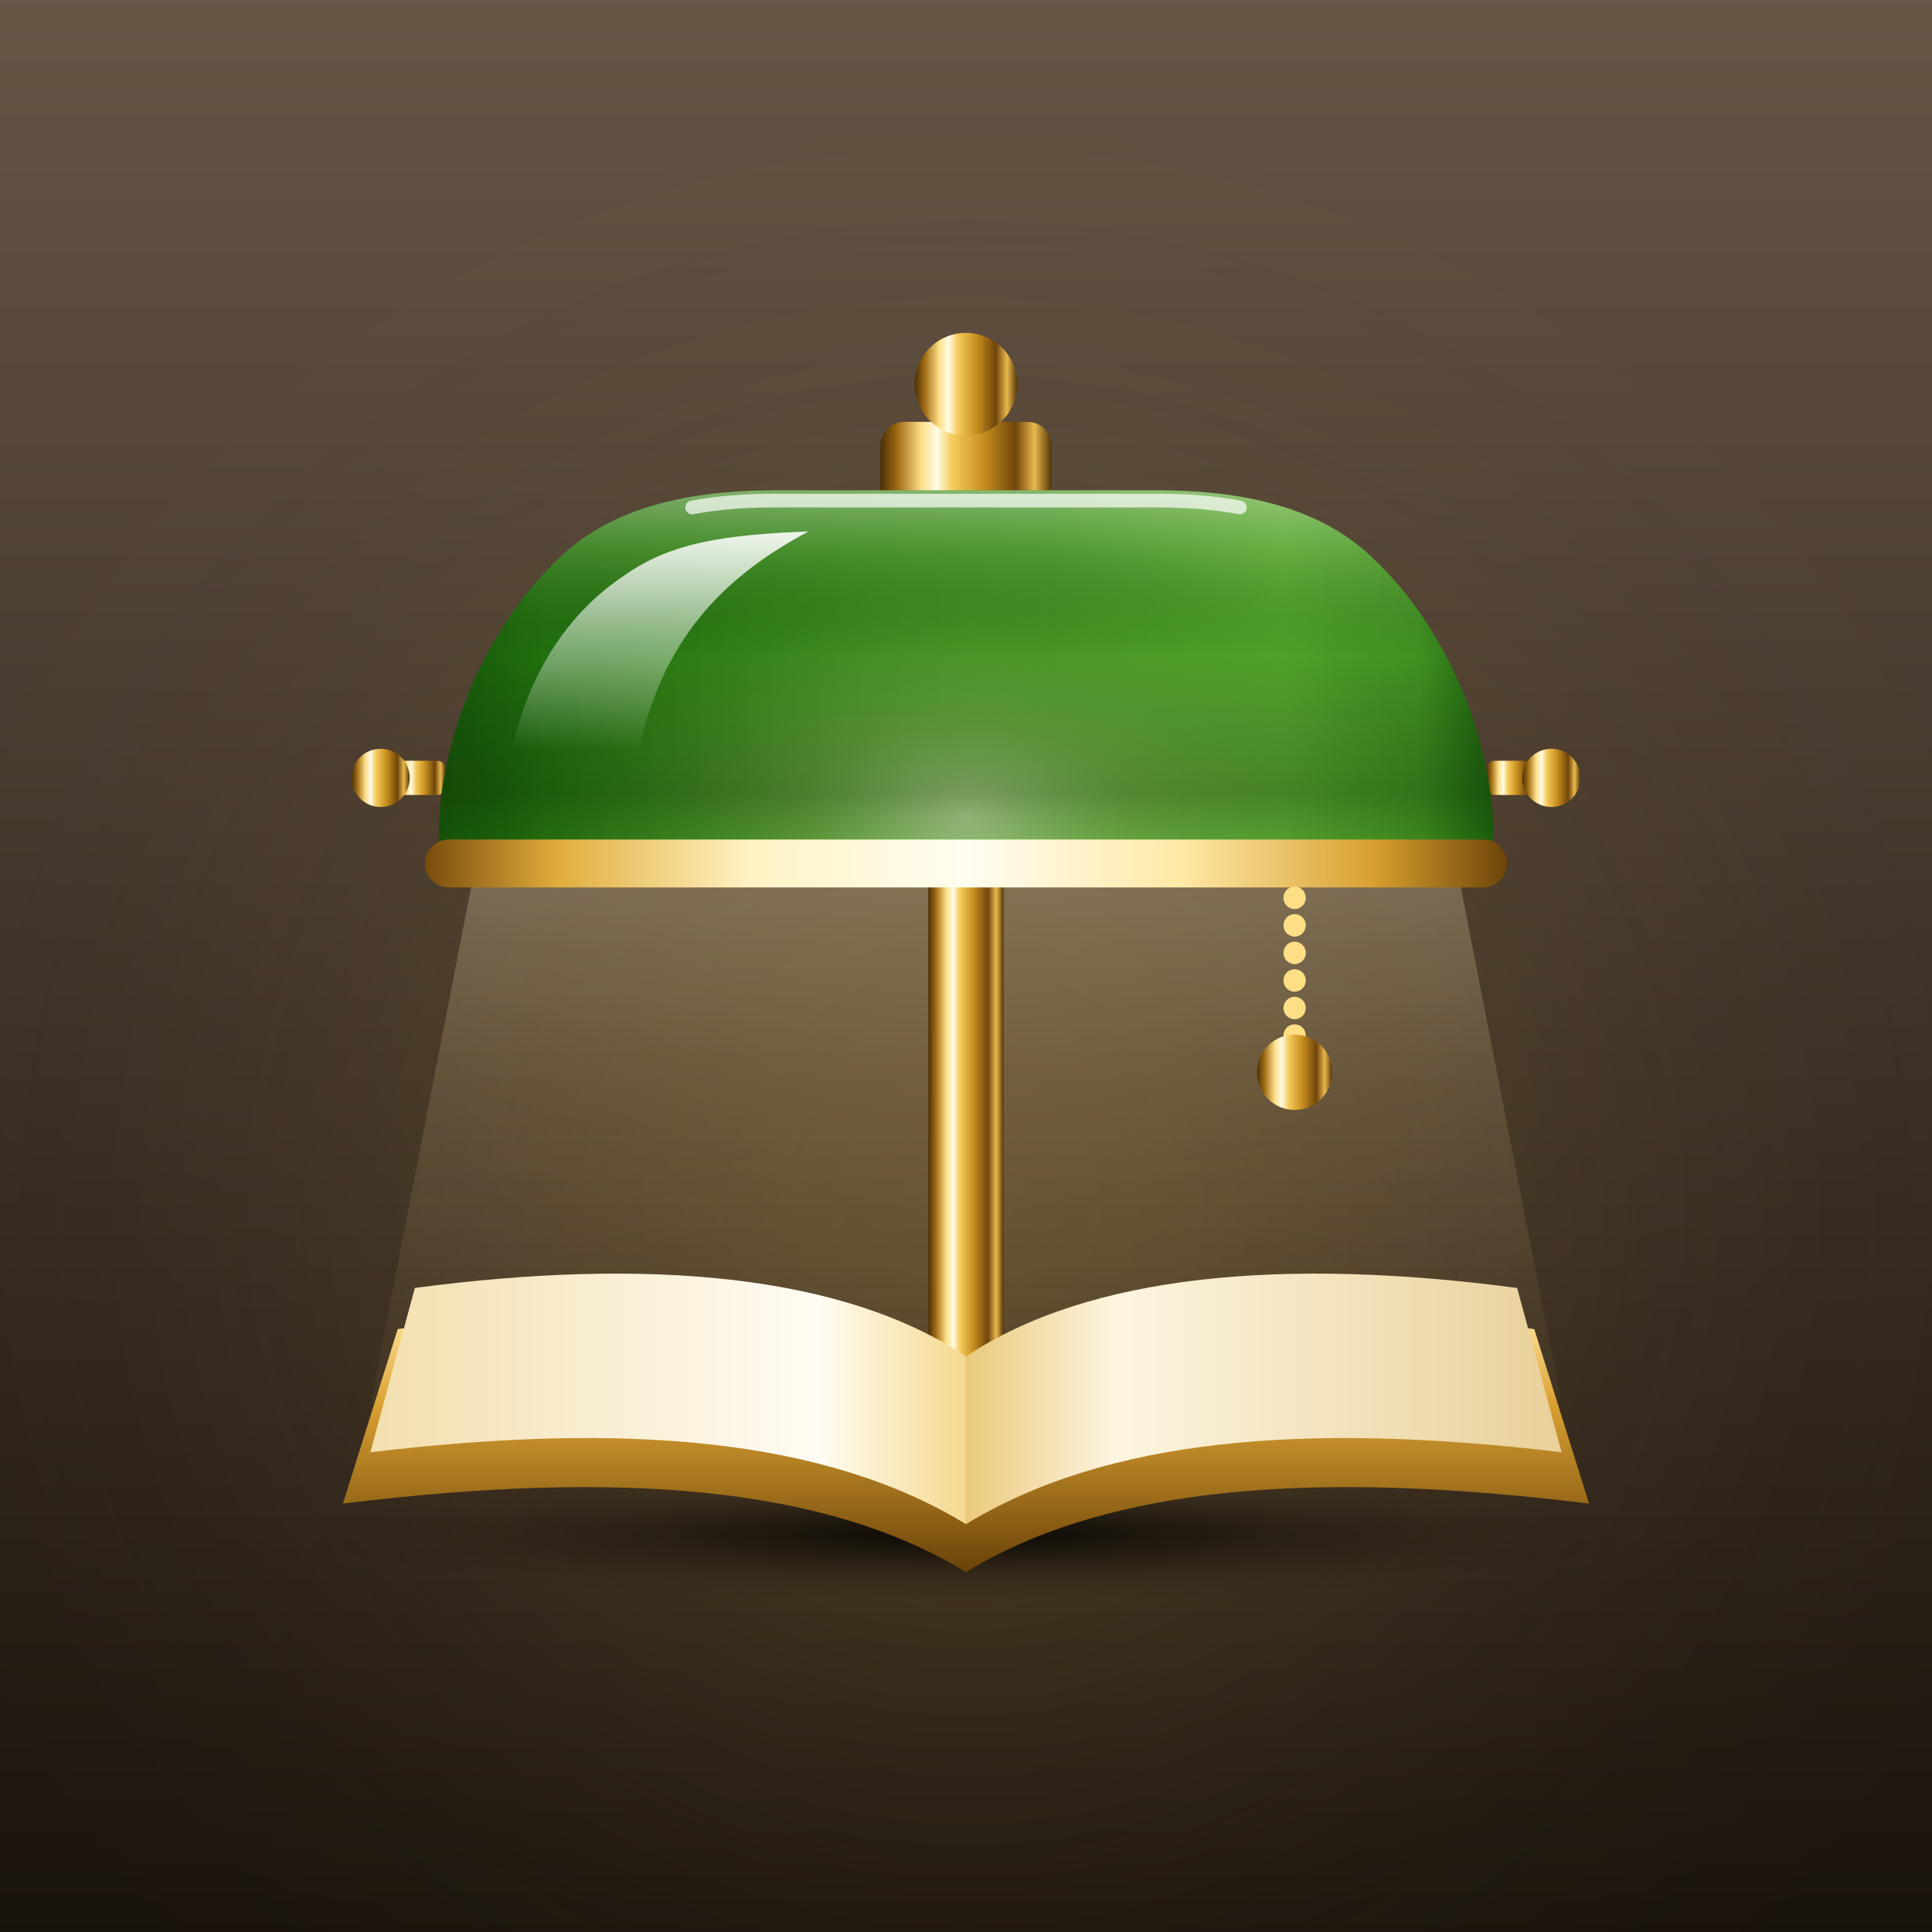
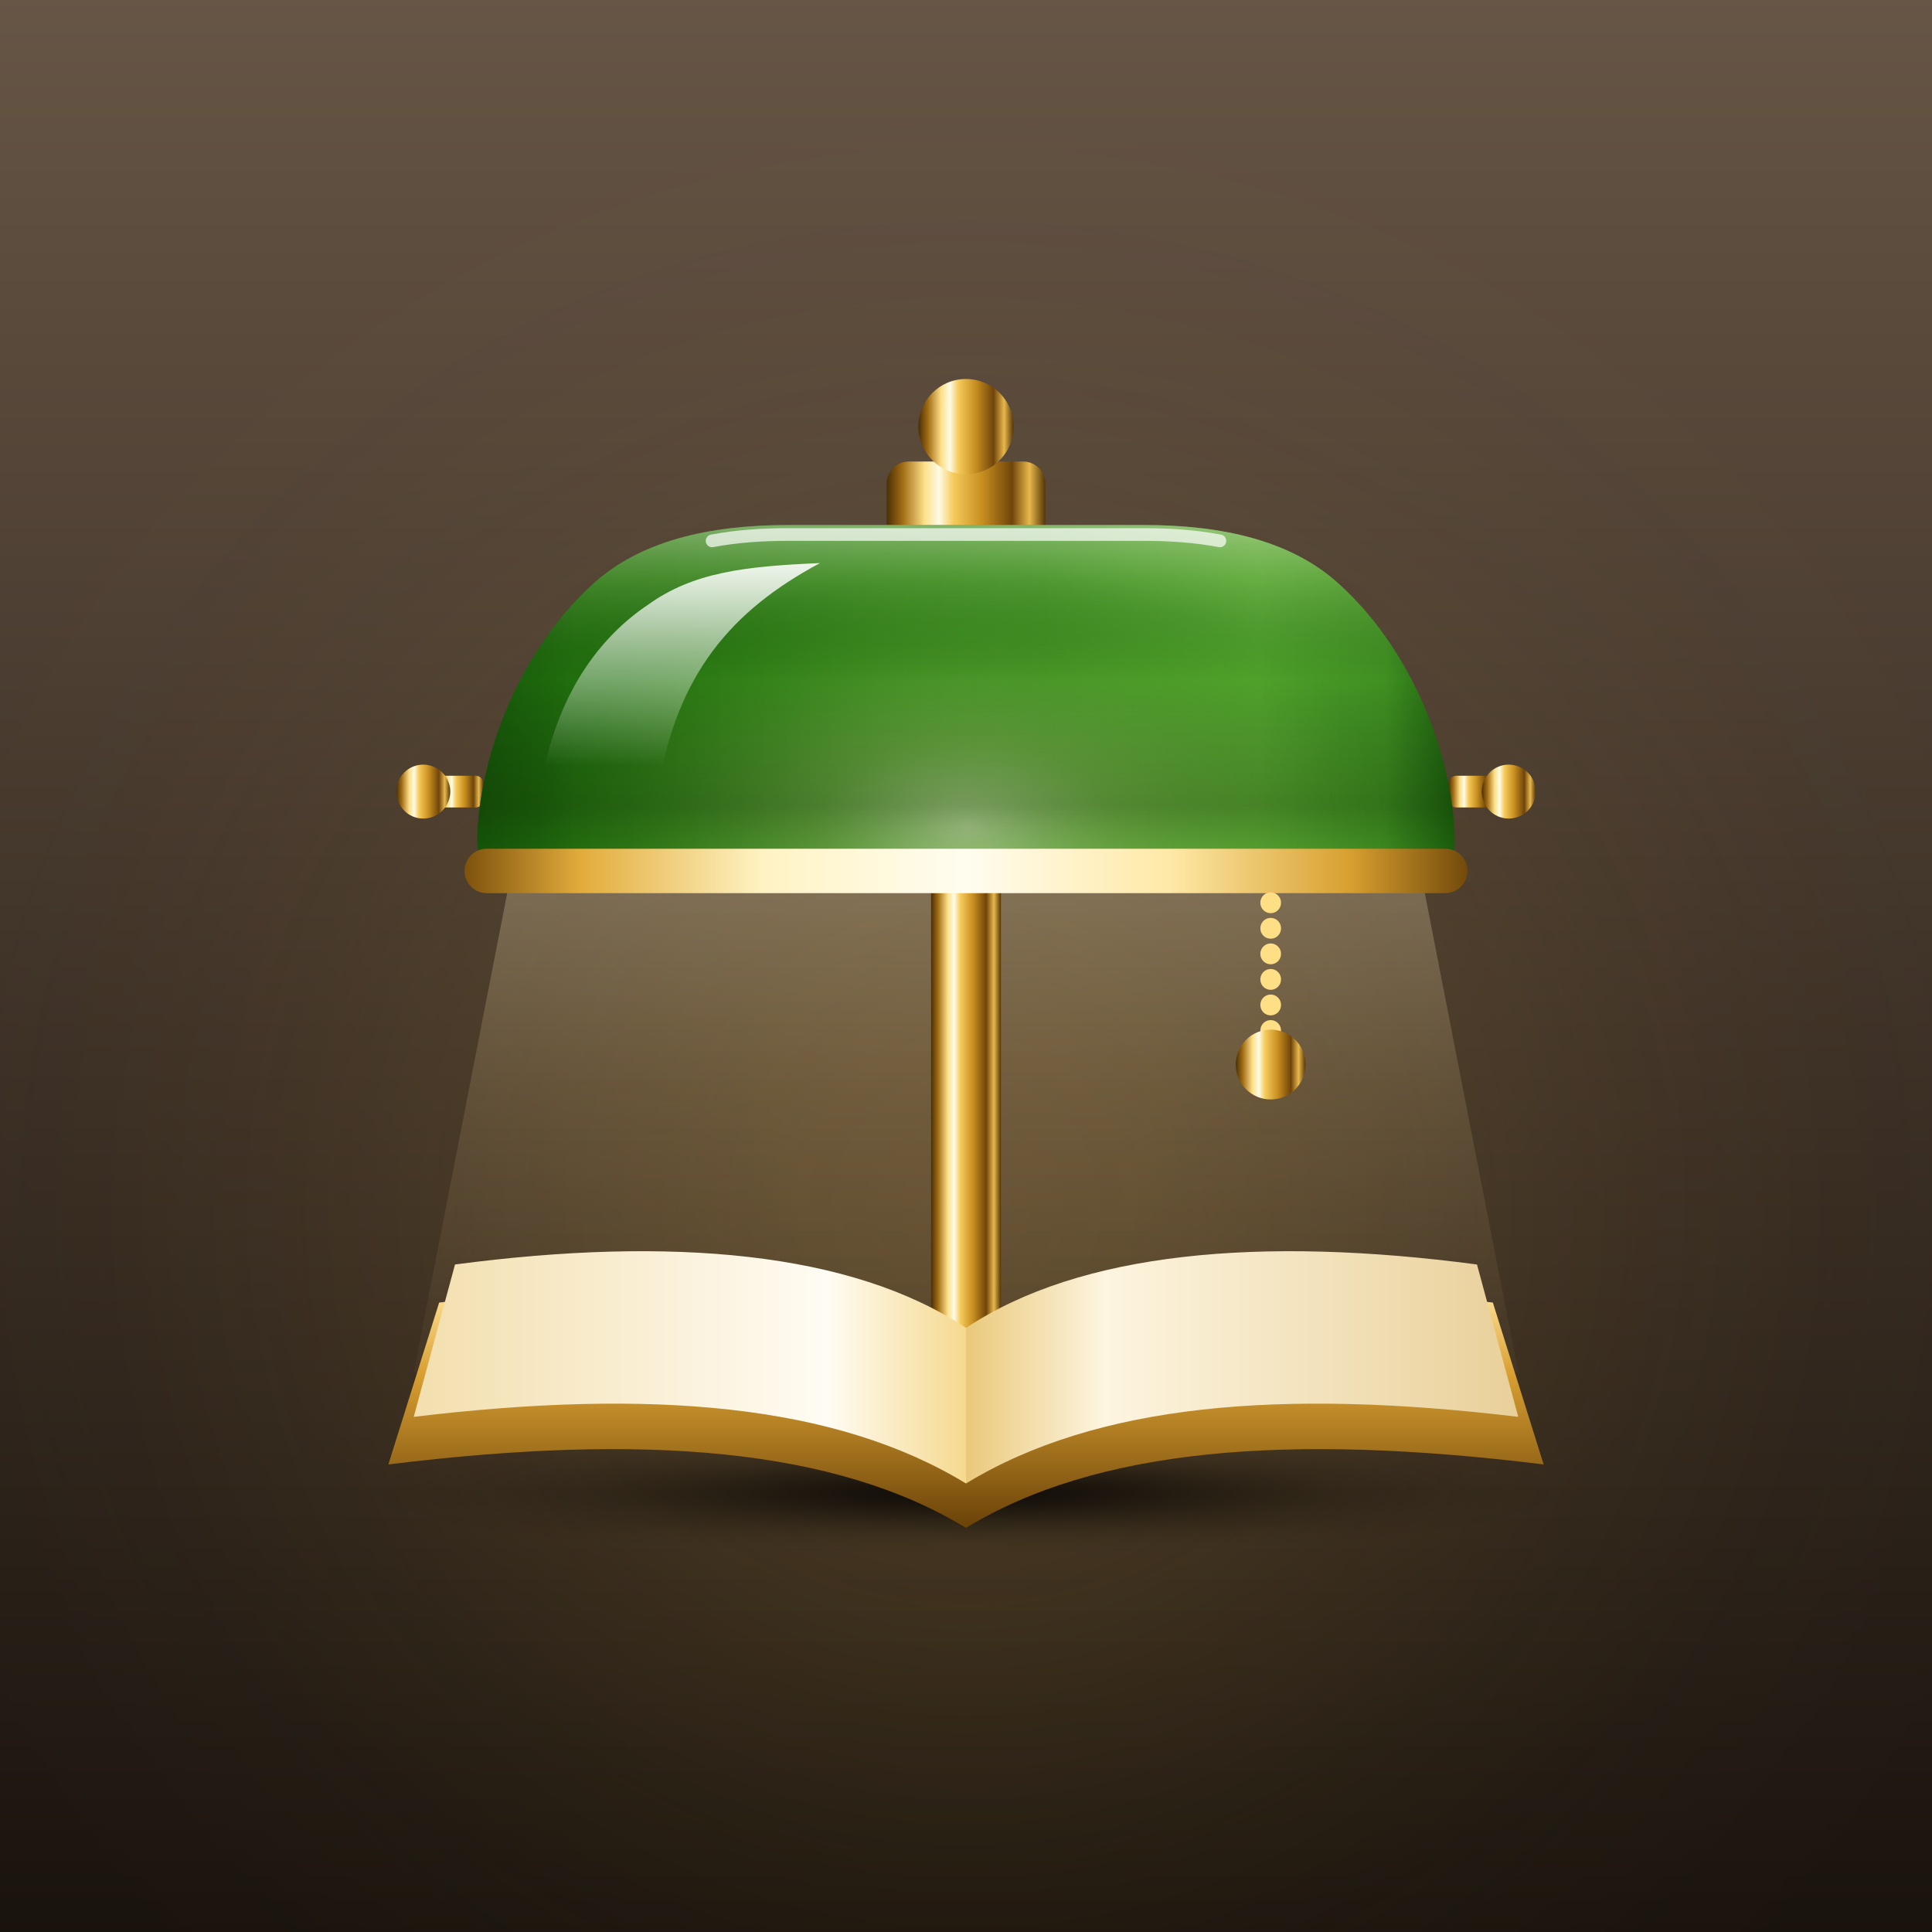
<svg xmlns="http://www.w3.org/2000/svg" viewBox="0 0 1024 1024" width="1024" height="1024">
  <defs>
    <linearGradient id="g" x1="0" y1="0" x2="0" y2="1">
      <stop offset="0" stop-color="#675646" />
      <stop offset="0.55" stop-color="#3b2f25" />
      <stop offset="1" stop-color="#19130d" />
    </linearGradient>
    <radialGradient id="gs" gradientUnits="userSpaceOnUse" cx="512" cy="640" r="600">
      <stop offset="0" stop-color="#f0bd58" stop-opacity="0.193" />
      <stop offset="0.15" stop-color="#f0bd58" stop-opacity="0.173" />
      <stop offset="0.3" stop-color="#f0bd58" stop-opacity="0.131" />
      <stop offset="0.45" stop-color="#f0bd58" stop-opacity="0.085" />
      <stop offset="0.6" stop-color="#f0bd58" stop-opacity="0.046" />
      <stop offset="0.75" stop-color="#f0bd58" stop-opacity="0.019" />
      <stop offset="0.88" stop-color="#f0bd58" stop-opacity="0.005" />
      <stop offset="1" stop-color="#f0bd58" stop-opacity="0" />
    </radialGradient>
    <linearGradient id="sc" x1="0" y1="0" x2="1" y2="0">
      <stop offset="0" stop-color="#17580a" />
      <stop offset="0.1" stop-color="#216f0e" />
      <stop offset="0.35" stop-color="#277a11" />
      <stop offset="0.58" stop-color="#318617" />
      <stop offset="0.8" stop-color="#4c9f2a" />
      <stop offset="0.93" stop-color="#409022" />
      <stop offset="1" stop-color="#1d630e" />
    </linearGradient>
    <linearGradient id="wo" x1="0" y1="0" x2="0" y2="1">
      <stop offset="0" stop-color="#fbffe6" stop-opacity="0.42" />
      <stop offset="0.16" stop-color="#e2f2b4" stop-opacity="0.18" />
      <stop offset="0.45" stop-color="#000" stop-opacity="0" />
      <stop offset="0.82" stop-color="#0a1c02" stop-opacity="0.26" />
      <stop offset="0.95" stop-color="#0a1c02" stop-opacity="0.08" />
      <stop offset="1" stop-color="#c4e07e" stop-opacity="0.35" />
    </linearGradient>
    <radialGradient id="gl" gradientUnits="userSpaceOnUse" cx="512" cy="436" r="215" gradientTransform="matrix(1.25 0 0 0.72 -128 122)">
      <stop offset="0" stop-color="#fbffdc" stop-opacity="0.62" />
      <stop offset="0.35" stop-color="#d3ec92" stop-opacity="0.34" />
      <stop offset="1" stop-color="#84c43c" stop-opacity="0" />
    </radialGradient>
    <linearGradient id="sl" x1="0" y1="0" x2="0" y2="1">
      <stop offset="0" stop-color="#ffffff" stop-opacity="0.9" />
      <stop offset="0.9" stop-color="#ffffff" stop-opacity="0" />
    </linearGradient>
    <linearGradient id="rs" x1="0" y1="0" x2="1" y2="0">
      <stop offset="0" stop-color="#03110e" stop-opacity="0.42" />
      <stop offset="0.35" stop-color="#03110e" stop-opacity="0" />
      <stop offset="0.65" stop-color="#03110e" stop-opacity="0" />
      <stop offset="1" stop-color="#03110e" stop-opacity="0.42" />
    </linearGradient>
    <linearGradient id="li" x1="0" y1="0" x2="0" y2="1">
      <stop offset="0" stop-color="#fff1c8" stop-opacity="0.26" />
      <stop offset="0.45" stop-color="#ffe2a0" stop-opacity="0.13" />
      <stop offset="1" stop-color="#ffd58a" stop-opacity="0.03" />
    </linearGradient>
    <linearGradient id="ra" x1="0" y1="0" x2="1" y2="0">
      <stop offset="0" stop-color="#7a4e0b" />
      <stop offset="0.12" stop-color="#e2ac3c" />
      <stop offset="0.3" stop-color="#fff3c4" />
      <stop offset="0.5" stop-color="#fffdf0" />
      <stop offset="0.7" stop-color="#ffe9a8" />
      <stop offset="0.88" stop-color="#d79f2f" />
      <stop offset="1" stop-color="#6f460a" />
    </linearGradient>
    <linearGradient id="mw" x1="0" y1="0" x2="1" y2="0">
      <stop offset="0" stop-color="#4b2f06" />
      <stop offset="0.1" stop-color="#a06c14" />
      <stop offset="0.24" stop-color="#ffe08a" />
      <stop offset="0.33" stop-color="#fffbe6" />
      <stop offset="0.42" stop-color="#f5cb5c" />
      <stop offset="0.6" stop-color="#c88f20" />
      <stop offset="0.79" stop-color="#70450a" />
      <stop offset="0.9" stop-color="#e8b84c" />
      <stop offset="1" stop-color="#553507" />
    </linearGradient>
    <linearGradient id="p1" x1="0" y1="0" x2="1" y2="0">
      <stop offset="0" stop-color="#f3dfae" />
      <stop offset="0.75" stop-color="#fffcf4" />
      <stop offset="1" stop-color="#f5d98f" />
    </linearGradient>
    <linearGradient id="p2" x1="0" y1="0" x2="1" y2="0">
      <stop offset="0" stop-color="#e9d09a" />
      <stop offset="0.75" stop-color="#fdf5e0" />
      <stop offset="1" stop-color="#eac97c" />
    </linearGradient>
    <linearGradient id="de" x1="0" y1="0" x2="0" y2="1">
      <stop offset="0" stop-color="#ffe39a" />
      <stop offset="0.35" stop-color="#d9a032" />
      <stop offset="1" stop-color="#6a4208" />
    </linearGradient>
    <radialGradient id="sch" cx="0.5" cy="0.5" r="0.5">
      <stop offset="0" stop-color="#000000" stop-opacity="0.75" />
      <stop offset="0.15" stop-color="#000000" stop-opacity="0.675" />
      <stop offset="0.3" stop-color="#000000" stop-opacity="0.51" />
      <stop offset="0.45" stop-color="#000000" stop-opacity="0.33" />
      <stop offset="0.6" stop-color="#000000" stop-opacity="0.18" />
      <stop offset="0.75" stop-color="#000000" stop-opacity="0.075" />
      <stop offset="0.88" stop-color="#000000" stop-opacity="0.021" />
      <stop offset="1" stop-color="#000000" stop-opacity="0.0" />
    </radialGradient>
  </defs>
  <rect width="1024" height="1024" fill="url(#g)" />
  <rect width="1024" height="1024" fill="url(#gs)" />
-   <g transform="matrix(0.9072 0 0 0.9072 47.5136 36.7136)">
+   <g transform="matrix(0.8411 0 0 0.8411 81.3568 71.3437)">
    <ellipse cx="512" cy="856" rx="400" ry="40" fill="url(#sch)" />
    <path d="M226 462H798L860 780H164Z" fill="url(#li)" />
    <rect x="490" y="452" width="44" height="320" rx="4" fill="url(#mw)" />
    <path d="M512 776C440 728 326 718 180 736L148 838C310 818 430 828 512 878Z" fill="url(#de)" />
    <path d="M512 776C440 728 326 718 180 736L148 838C310 818 430 828 512 878Z" fill="url(#de)" transform="matrix(-1 0 0 1 1024 0)" />
    <path d="M512 752C440 704 326 694 190 712L164 808C314 790 430 800 512 850Z" fill="url(#p1)" />
    <path d="M512 752C440 704 326 694 190 712L164 808C314 790 430 800 512 850Z" fill="url(#p2)" transform="matrix(-1 0 0 1 1024 0)" />
    <rect x="462" y="206" width="100" height="52" rx="14" fill="url(#mw)" />
    <rect x="178" y="404" width="30" height="20" rx="5" fill="url(#mw)" />
    <circle cx="170" cy="414" r="17" fill="url(#mw)" />
    <rect x="816" y="404" width="30" height="20" rx="5" fill="url(#mw)" />
    <circle cx="854" cy="414" r="17" fill="url(#mw)" />
    <circle cx="512" cy="184" r="30" fill="url(#mw)" />
    <path d="M204 446C204 400 226 330 276 284C306 256 350 246 400 246H624C674 246 718 256 748 284C798 330 820 400 820 446Q820 462 804 462H220Q204 462 204 446Z" fill="url(#sc)" />
    <path d="M204 446C204 400 226 330 276 284C306 256 350 246 400 246H624C674 246 718 256 748 284C798 330 820 400 820 446Q820 462 804 462H220Q204 462 204 446Z" fill="url(#gl)" />
    <path d="M204 446C204 400 226 330 276 284C306 256 350 246 400 246H624C674 246 718 256 748 284C798 330 820 400 820 446Q820 462 804 462H220Q204 462 204 446Z" fill="url(#wo)" />
    <path d="M244 412C252 360 276 320 312 296C340 276 372 272 420 270C364 300 330 340 318 412Z" fill="url(#sl)" />
    <path d="M352 256C368 253 384 252 400 252H624C640 252 656 253 672 256" stroke="#ffffff" stroke-opacity=".7" stroke-width="8" stroke-linecap="round" fill="none" />
    <rect x="196" y="450" width="632" height="28" rx="14" fill="url(#ra)" />
    <path d="M704 484V566" stroke="#ffdf86" stroke-width="13" stroke-linecap="round" stroke-dasharray="0.1 16" />
    <circle cx="704" cy="586" r="22" fill="url(#mw)" />
  </g>
</svg>
